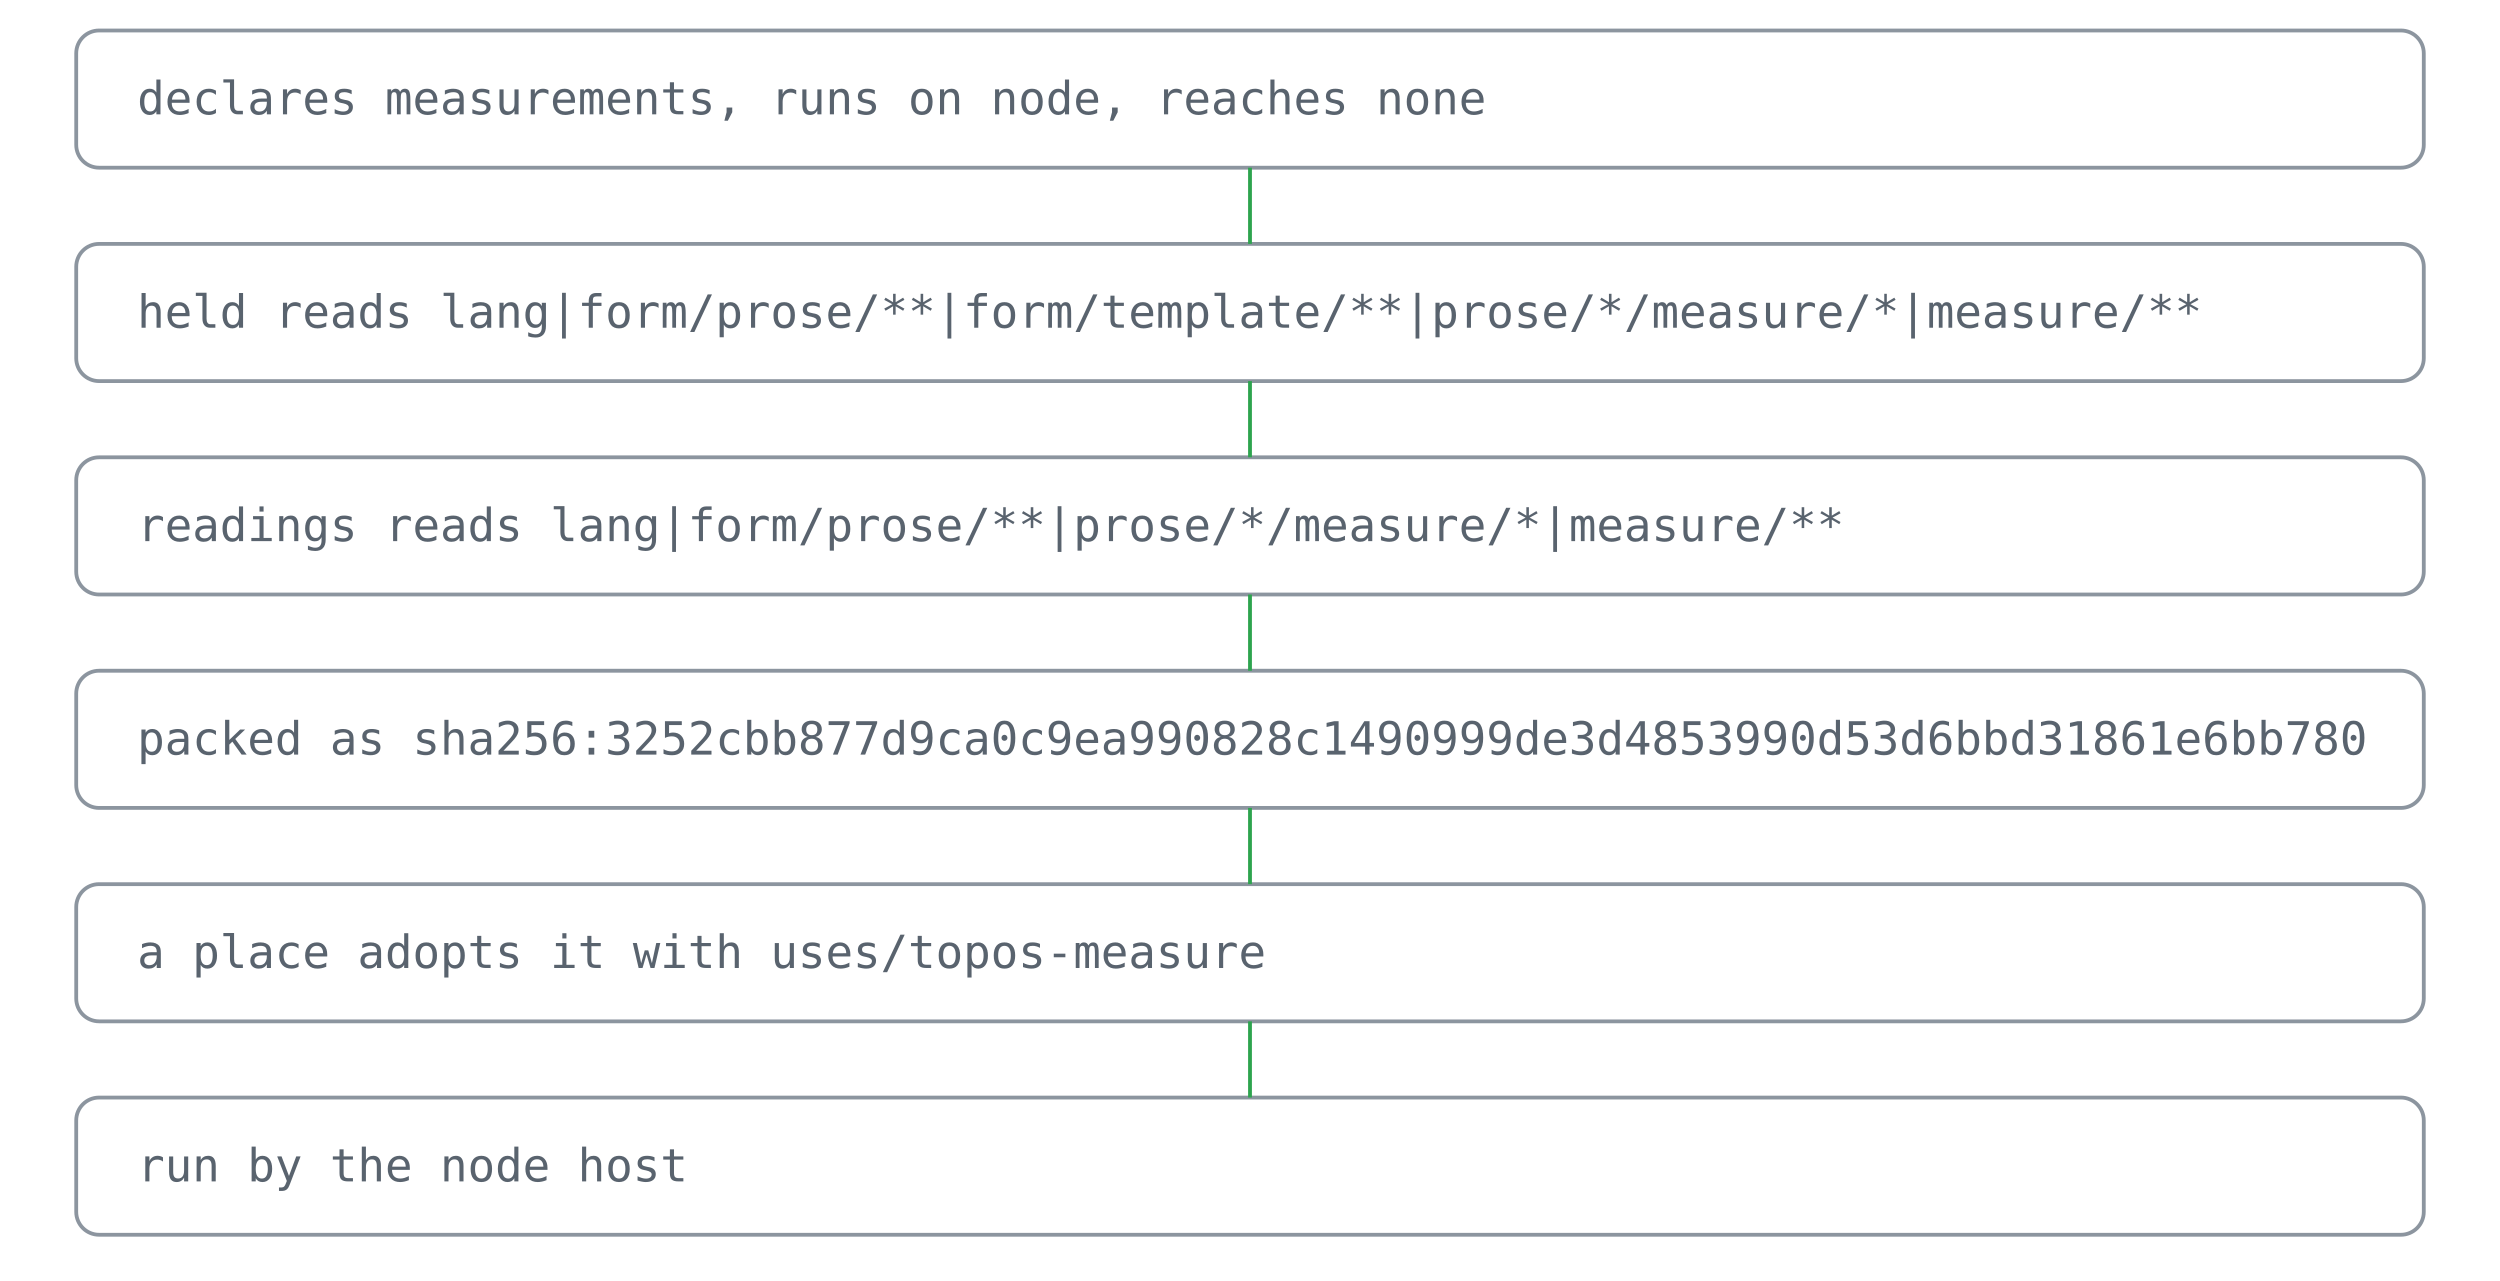
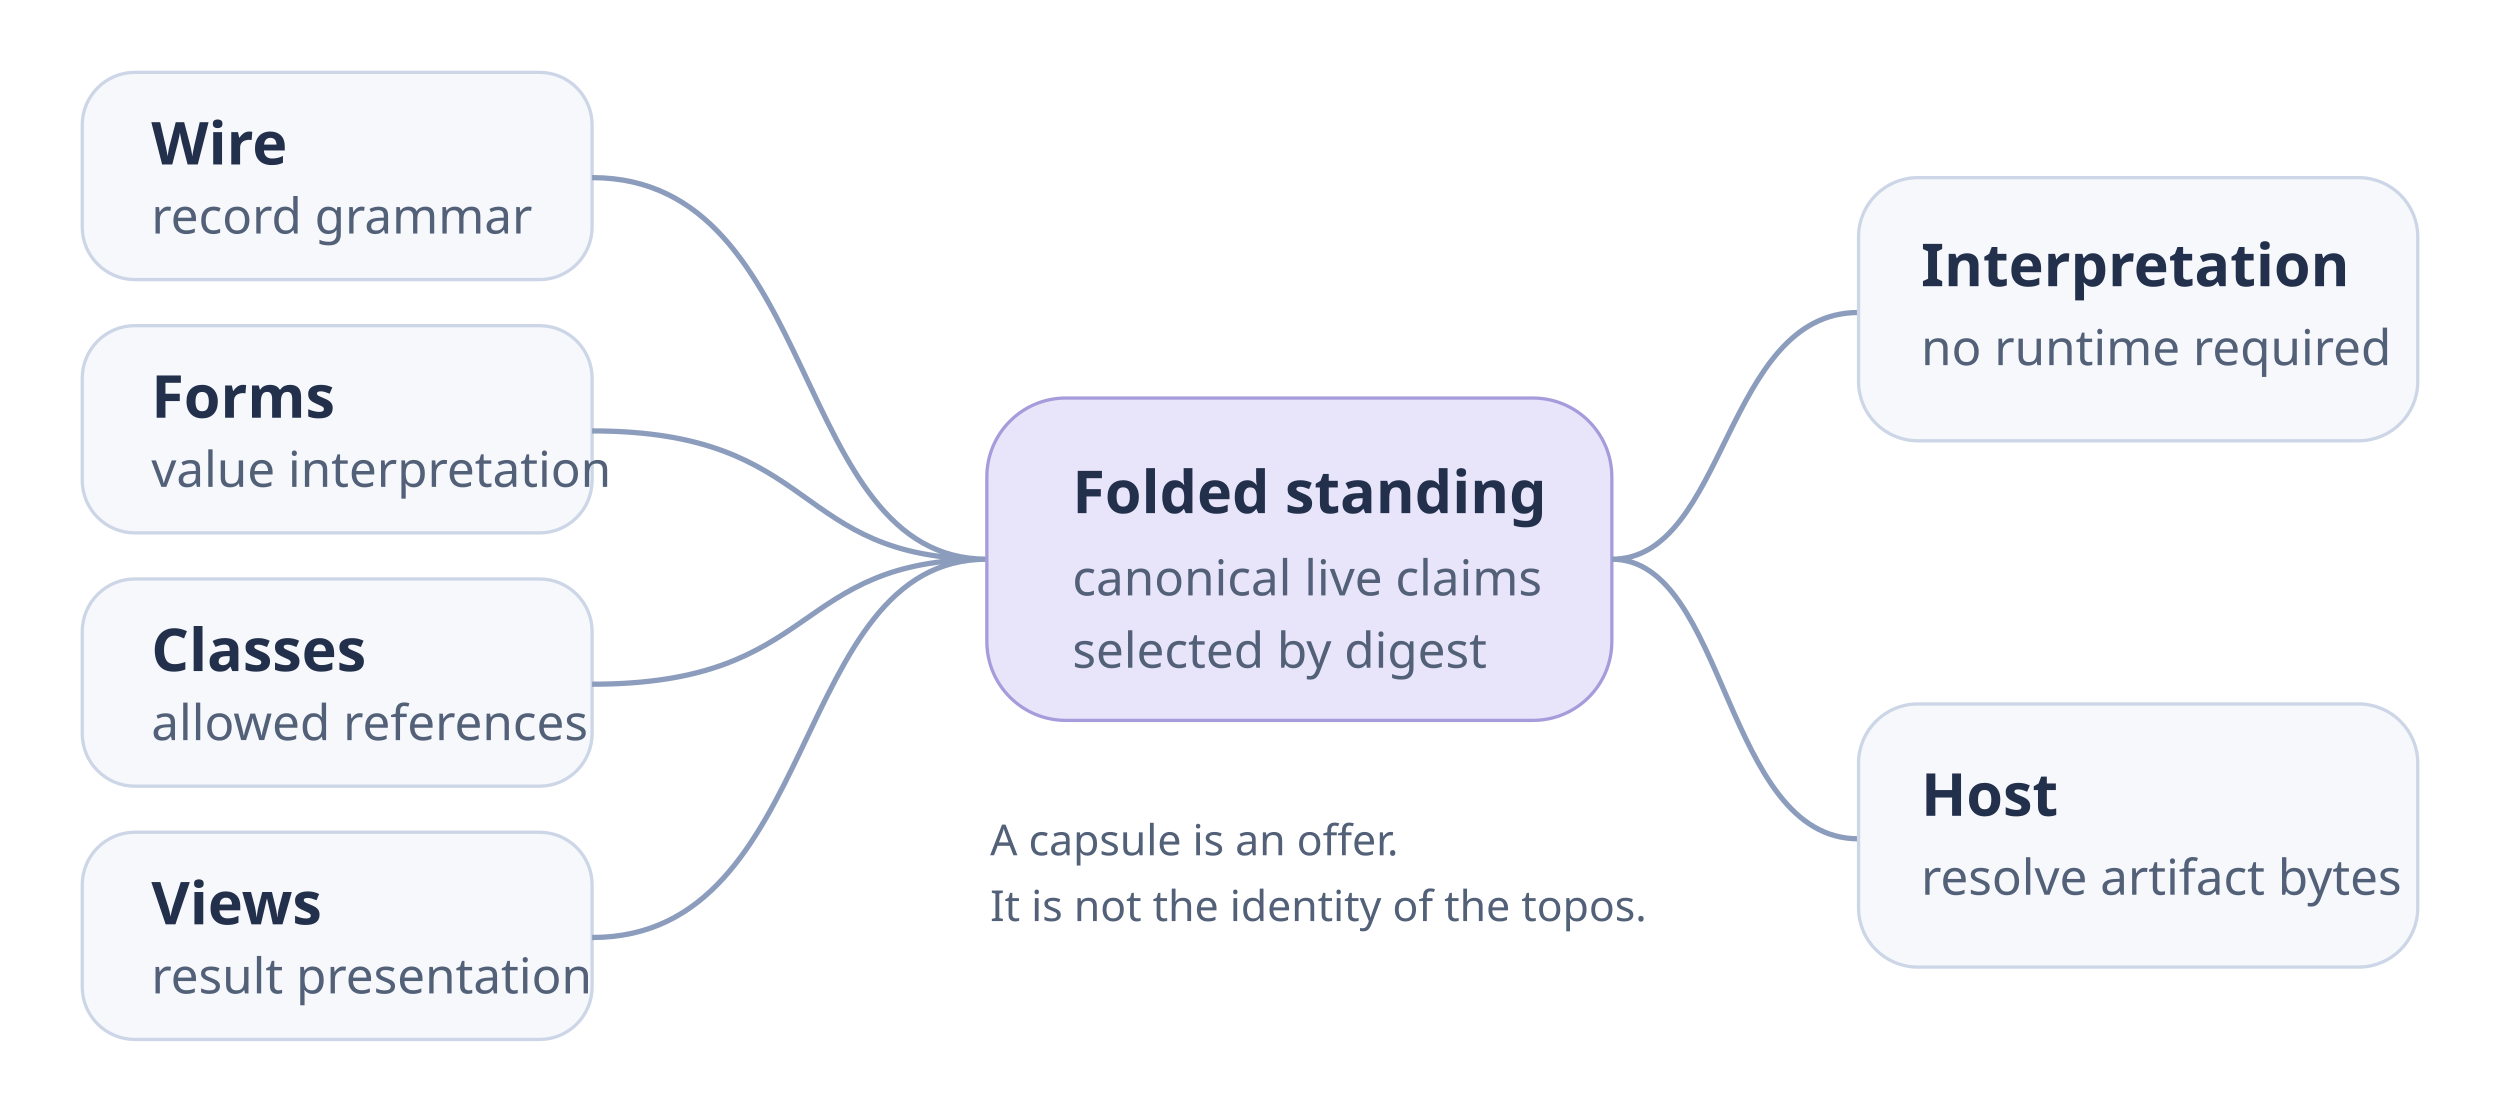
- <svg xmlns="http://www.w3.org/2000/svg" viewBox="0 0 656 336" width="656" height="336" role="img" aria-label="declares measurements, runs on node, reaches none, held reads lang|form/prose/**|form/template/**|prose/*/measure/*|measure/**, readings reads lang|form/prose/**|prose/*/measure/*|measure/**, packed as sha256:3252cbb877d9ca0c9ea990828c1490999de3d4853990d53d6bbd31861e6bb780, a place adopts it with uses/topos-measure and run by the node host">
-   <style>
- text{font:12px ui-monospace,SFMono-Regular,Menlo,monospace;fill:#59636e}rect{fill:none;stroke:#8c959f}line{stroke:#2da44e}
- @media (prefers-color-scheme:dark){text{fill:#9198a1}}
- </style>
-   <rect x="20" y="8" width="616" height="36" rx="6" />
-   <text x="36" y="30">declares measurements, runs on node, reaches none</text>
-   <rect x="20" y="64" width="616" height="36" rx="6" />
-   <text x="36" y="86">held reads lang|form/prose/**|form/template/**|prose/*/measure/*|measure/**</text>
-   <line x1="328" y1="44" x2="328" y2="64" />
-   <rect x="20" y="120" width="616" height="36" rx="6" />
-   <text x="36" y="142">readings reads lang|form/prose/**|prose/*/measure/*|measure/**</text>
-   <line x1="328" y1="100" x2="328" y2="120" />
-   <rect x="20" y="176" width="616" height="36" rx="6" />
-   <text x="36" y="198">packed as sha256:3252cbb877d9ca0c9ea990828c1490999de3d4853990d53d6bbd31861e6bb780</text>
-   <line x1="328" y1="156" x2="328" y2="176" />
-   <rect x="20" y="232" width="616" height="36" rx="6" />
-   <text x="36" y="254">a place adopts it with uses/topos-measure</text>
-   <line x1="328" y1="212" x2="328" y2="232" />
-   <rect x="20" y="288" width="616" height="36" rx="6" />
-   <text x="36" y="310">run by the node host</text>
-   <line x1="328" y1="268" x2="328" y2="288" />
+ <svg xmlns="http://www.w3.org/2000/svg" viewBox="0 0 760 340" role="img" aria-labelledby="title desc">
+   <style>text{font:15px ui-sans-serif,system-ui,sans-serif;fill:#526078}.label{font-size:18px;font-weight:600;fill:#23304c}.caption{font-size:13px}rect{fill:#f6f8fc;stroke:#ccd6e6}path{fill:none;stroke:#8b9cbc;stroke-width:1.6}.pin{fill:#e8e5fa;stroke:#a69cdb}@media(prefers-color-scheme:dark){text{fill:#aab9d1}.label{fill:#e0e8f7}rect{fill:#111d30;stroke:#334660}.pin{fill:#272347;stroke:#7469a7}}</style>
+   <g>
+     <rect x="25" y="22" width="155" height="63" rx="16" />
+     <text class="label" x="46" y="50">Wire</text>
+     <text x="46" y="71">record grammar</text>
+     <rect x="25" y="99" width="155" height="63" rx="16" />
+     <text class="label" x="46" y="127">Forms</text>
+     <text x="46" y="148">value interpretation</text>
+     <rect x="25" y="176" width="155" height="63" rx="16" />
+     <text class="label" x="46" y="204">Classes</text>
+     <text x="46" y="225">allowed references</text>
+     <rect x="25" y="253" width="155" height="63" rx="16" />
+     <text class="label" x="46" y="281">Views</text>
+     <text x="46" y="302">result presentation</text>
+   </g>
+   <path d="M180 54 C250 54 240 170 300 170 M180 131 C250 131 240 170 300 170 M180 208 C250 208 240 170 300 170 M180 285 C250 285 240 170 300 170" />
+   <rect class="pin" x="300" y="121" width="190" height="98" rx="24" />
+   <text class="label" x="326" y="156">Folded standing</text>
+   <text x="326" y="181">canonical live claims</text>
+   <text x="326" y="203">selected by digest</text>
+   <path d="M490 170 C525 170 524 95 565 95 M490 170 C525 170 524 255 565 255" />
+   <rect x="565" y="54" width="170" height="80" rx="18" />
+   <text class="label" x="584" y="87">Interpretation</text>
+   <text x="584" y="111">no runtime required</text>
+   <rect x="565" y="214" width="170" height="80" rx="18" />
+   <text class="label" x="584" y="248">Host</text>
+   <text x="584" y="272">resolve artifact bytes</text>
+   <text class="caption" x="301" y="260">A capsule is an offer.</text>
+   <text class="caption" x="301" y="280">It is not the identity of the topos.</text>
</svg>
